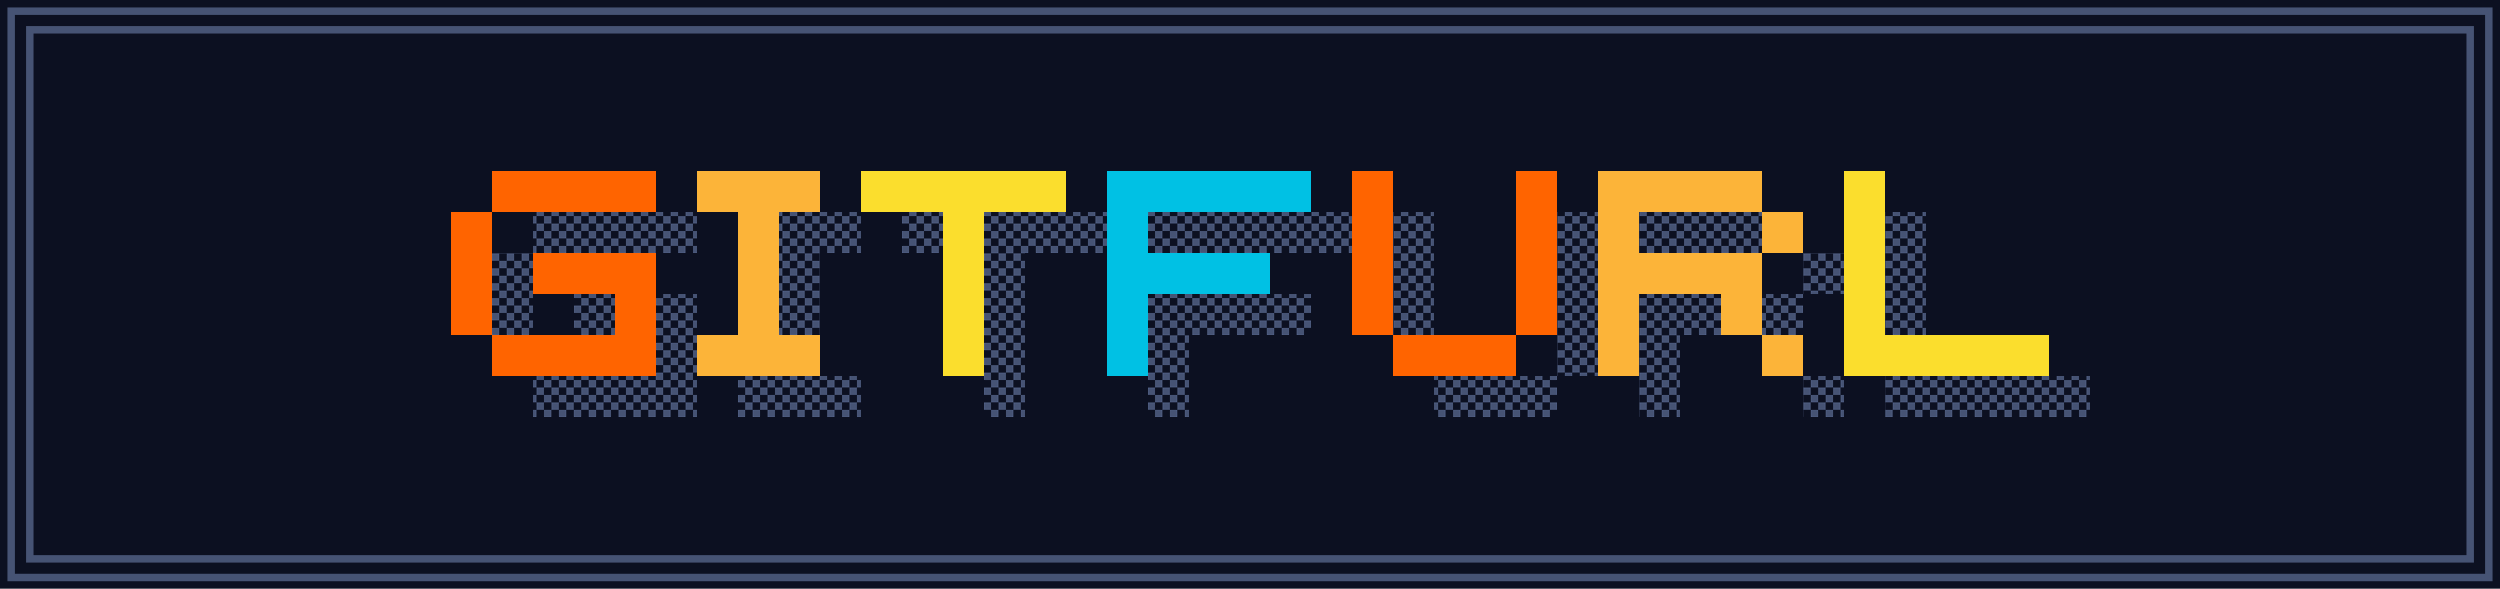
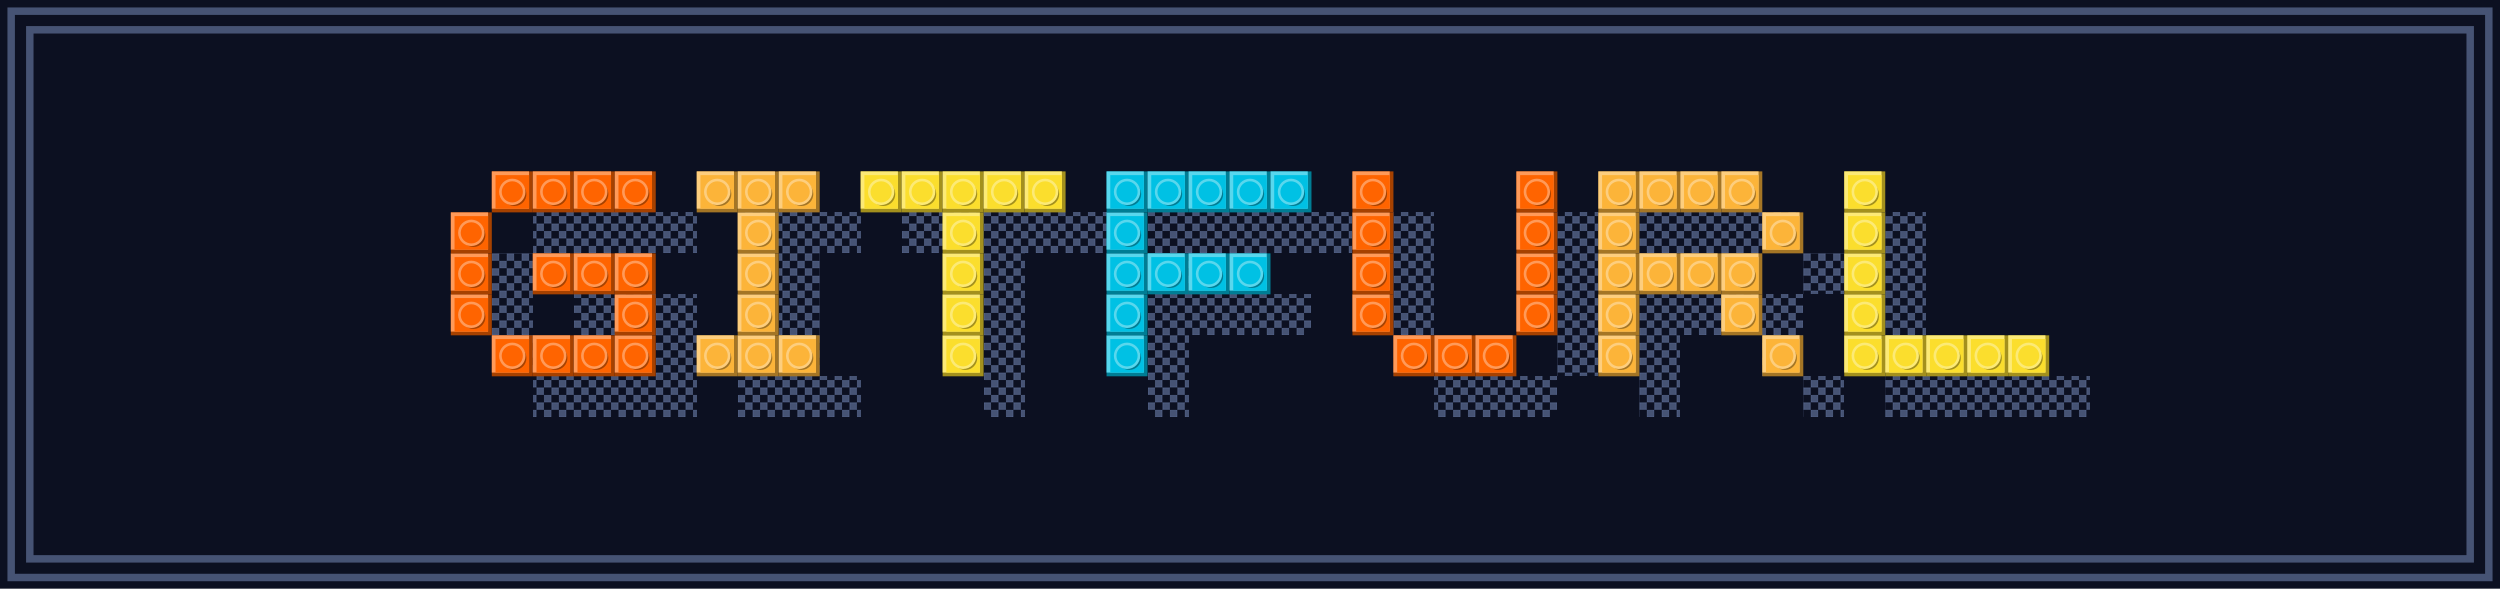
<svg xmlns="http://www.w3.org/2000/svg" viewBox="0 0 671 158" width="1342" height="316" role="img" aria-labelledby="t">
  <rect width="671" height="158" fill="#0C1021" />
  <rect x="3" y="3" width="665" height="152" fill="none" stroke="#465374" stroke-width="2" />
  <rect x="8" y="8" width="655" height="142" fill="none" stroke="#465374" stroke-width="2" />
  <defs>
    <pattern id="d" width="4" height="4" patternUnits="userSpaceOnUse">
      <rect width="2" height="2" fill="#465374" />
      <rect x="2" y="2" width="2" height="2" fill="#465374" />
    </pattern>
+     <g id="k0">
+       <rect width="11" height="11" fill="#A64100" />
+       <rect width="10" height="10" fill="#FF9A59" />
+       <rect x="1" y="1" width="9" height="9" fill="#FF6400" />
+       <circle cx="6.1" cy="6.1" r="3.19" fill="#A64100" />
+       <circle cx="5.5" cy="5.5" r="3.19" fill="#FF6400" stroke="#FF9A59" stroke-width=".7" />
+     </g>
+     <g id="k1">
+       <rect width="11" height="11" fill="#A47525" />
+       <rect width="10" height="10" fill="#FDCE7E" />
+       <rect x="1" y="1" width="9" height="9" fill="#FCB439" />
+       <circle cx="6.1" cy="6.1" r="3.19" fill="#A47525" />
+       <circle cx="5.5" cy="5.5" r="3.19" fill="#FCB439" stroke="#FDCE7E" stroke-width=".7" />
+     </g>
+     <g id="k2">
+       <rect width="11" height="11" fill="#A3901D" />
+       <rect width="10" height="10" fill="#FCEA76" />
+       <rect x="1" y="1" width="9" height="9" fill="#FBDE2D" />
+       <circle cx="6.1" cy="6.1" r="3.19" fill="#A3901D" />
+       <circle cx="5.5" cy="5.5" r="3.19" fill="#FBDE2D" stroke="#FCEA76" stroke-width=".7" />
+     </g>
+     <g id="k3">
+       <rect width="11" height="11" fill="#007D94" />
+       <rect width="10" height="10" fill="#59D7ED" />
+       <rect x="1" y="1" width="9" height="9" fill="#00C1E4" />
+       <circle cx="6.1" cy="6.1" r="3.19" fill="#007D94" />
+       <circle cx="5.5" cy="5.5" r="3.19" fill="#00C1E4" stroke="#59D7ED" stroke-width=".7" />
+     </g>
  </defs>
-   <path d="M143 57h11v11h-11zM154 57h11v11h-11zM165 57h11v11h-11zM176 57h11v11h-11zM132 68h11v11h-11zM132 79h11v11h-11zM154 79h11v11h-11zM165 79h11v11h-11zM176 79h11v11h-11zM132 90h11v11h-11zM176 90h11v11h-11zM143 101h11v11h-11zM154 101h11v11h-11zM165 101h11v11h-11zM176 101h11v11h-11zM198 57h11v11h-11zM209 57h11v11h-11zM220 57h11v11h-11zM209 68h11v11h-11zM209 79h11v11h-11zM209 90h11v11h-11zM198 101h11v11h-11zM209 101h11v11h-11zM220 101h11v11h-11zM242 57h11v11h-11zM253 57h11v11h-11zM264 57h11v11h-11zM275 57h11v11h-11zM286 57h11v11h-11zM264 68h11v11h-11zM264 79h11v11h-11zM264 90h11v11h-11zM264 101h11v11h-11zM308 57h11v11h-11zM319 57h11v11h-11zM330 57h11v11h-11zM341 57h11v11h-11zM352 57h11v11h-11zM308 68h11v11h-11zM308 79h11v11h-11zM319 79h11v11h-11zM330 79h11v11h-11zM341 79h11v11h-11zM308 90h11v11h-11zM308 101h11v11h-11zM374 57h11v11h-11zM418 57h11v11h-11zM374 68h11v11h-11zM418 68h11v11h-11zM374 79h11v11h-11zM418 79h11v11h-11zM374 90h11v11h-11zM418 90h11v11h-11zM385 101h11v11h-11zM396 101h11v11h-11zM407 101h11v11h-11zM440 57h11v11h-11zM451 57h11v11h-11zM462 57h11v11h-11zM473 57h11v11h-11zM440 68h11v11h-11zM484 68h11v11h-11zM440 79h11v11h-11zM451 79h11v11h-11zM462 79h11v11h-11zM473 79h11v11h-11zM440 90h11v11h-11zM473 90h11v11h-11zM440 101h11v11h-11zM484 101h11v11h-11zM506 57h11v11h-11zM506 68h11v11h-11zM506 79h11v11h-11zM506 90h11v11h-11zM506 101h11v11h-11zM517 101h11v11h-11zM528 101h11v11h-11zM539 101h11v11h-11zM550 101h11v11h-11z" fill="url(#d)" shape-rendering="crispEdges" />
-   <path d="M132 46h11v11h-11zM143 46h11v11h-11zM154 46h11v11h-11zM165 46h11v11h-11zM121 57h11v11h-11zM121 68h11v11h-11zM143 68h11v11h-11zM154 68h11v11h-11zM165 68h11v11h-11zM121 79h11v11h-11zM165 79h11v11h-11zM132 90h11v11h-11zM143 90h11v11h-11zM154 90h11v11h-11zM165 90h11v11h-11z" fill="#FF6400" shape-rendering="crispEdges" />
-   <path d="M187 46h11v11h-11zM198 46h11v11h-11zM209 46h11v11h-11zM198 57h11v11h-11zM198 68h11v11h-11zM198 79h11v11h-11zM187 90h11v11h-11zM198 90h11v11h-11zM209 90h11v11h-11z" fill="#FCB439" shape-rendering="crispEdges" />
-   <path d="M231 46h11v11h-11zM242 46h11v11h-11zM253 46h11v11h-11zM264 46h11v11h-11zM275 46h11v11h-11zM253 57h11v11h-11zM253 68h11v11h-11zM253 79h11v11h-11zM253 90h11v11h-11z" fill="#FBDE2D" shape-rendering="crispEdges" />
-   <path d="M297 46h11v11h-11zM308 46h11v11h-11zM319 46h11v11h-11zM330 46h11v11h-11zM341 46h11v11h-11zM297 57h11v11h-11zM297 68h11v11h-11zM308 68h11v11h-11zM319 68h11v11h-11zM330 68h11v11h-11zM297 79h11v11h-11zM297 90h11v11h-11z" fill="#00C1E4" shape-rendering="crispEdges" />
-   <path d="M363 46h11v11h-11zM407 46h11v11h-11zM363 57h11v11h-11zM407 57h11v11h-11zM363 68h11v11h-11zM407 68h11v11h-11zM363 79h11v11h-11zM407 79h11v11h-11zM374 90h11v11h-11zM385 90h11v11h-11zM396 90h11v11h-11z" fill="#FF6400" shape-rendering="crispEdges" />
-   <path d="M429 46h11v11h-11zM440 46h11v11h-11zM451 46h11v11h-11zM462 46h11v11h-11zM429 57h11v11h-11zM473 57h11v11h-11zM429 68h11v11h-11zM440 68h11v11h-11zM451 68h11v11h-11zM462 68h11v11h-11zM429 79h11v11h-11zM462 79h11v11h-11zM429 90h11v11h-11zM473 90h11v11h-11z" fill="#FCB439" shape-rendering="crispEdges" />
-   <path d="M495 46h11v11h-11zM495 57h11v11h-11zM495 68h11v11h-11zM495 79h11v11h-11zM495 90h11v11h-11zM506 90h11v11h-11zM517 90h11v11h-11zM528 90h11v11h-11zM539 90h11v11h-11z" fill="#FBDE2D" shape-rendering="crispEdges" />
+   <style>.b{animation:drop 15s linear infinite both}.s{animation:fade 15s linear 2.74s infinite both}@keyframes drop{0%{transform:translateY(-70px);opacity:0;animation-timing-function:cubic-bezier(.3,1.45,.55,1)}3.33%{transform:none;opacity:1}88%{transform:none;opacity:1}92%,100%{transform:translateY(0);opacity:0}}@keyframes fade{0%{opacity:0}3.33%,72%{opacity:1}76%,100%{opacity:0}}@media (prefers-reduced-motion:reduce){.b,.s{animation:none}}</style>
+   <path class="s" d="M143 57h11v11h-11zM154 57h11v11h-11zM165 57h11v11h-11zM176 57h11v11h-11zM132 68h11v11h-11zM132 79h11v11h-11zM154 79h11v11h-11zM165 79h11v11h-11zM176 79h11v11h-11zM132 90h11v11h-11zM176 90h11v11h-11zM143 101h11v11h-11zM154 101h11v11h-11zM165 101h11v11h-11zM176 101h11v11h-11zM198 57h11v11h-11zM209 57h11v11h-11zM220 57h11v11h-11zM209 68h11v11h-11zM209 79h11v11h-11zM209 90h11v11h-11zM198 101h11v11h-11zM209 101h11v11h-11zM220 101h11v11h-11zM242 57h11v11h-11zM253 57h11v11h-11zM264 57h11v11h-11zM275 57h11v11h-11zM286 57h11v11h-11zM264 68h11v11h-11zM264 79h11v11h-11zM264 90h11v11h-11zM264 101h11v11h-11zM308 57h11v11h-11zM319 57h11v11h-11zM330 57h11v11h-11zM341 57h11v11h-11zM352 57h11v11h-11zM308 68h11v11h-11zM308 79h11v11h-11zM319 79h11v11h-11zM330 79h11v11h-11zM341 79h11v11h-11zM308 90h11v11h-11zM308 101h11v11h-11zM374 57h11v11h-11zM418 57h11v11h-11zM374 68h11v11h-11zM418 68h11v11h-11zM374 79h11v11h-11zM418 79h11v11h-11zM374 90h11v11h-11zM418 90h11v11h-11zM385 101h11v11h-11zM396 101h11v11h-11zM407 101h11v11h-11zM440 57h11v11h-11zM451 57h11v11h-11zM462 57h11v11h-11zM473 57h11v11h-11zM440 68h11v11h-11zM484 68h11v11h-11zM440 79h11v11h-11zM451 79h11v11h-11zM462 79h11v11h-11zM473 79h11v11h-11zM440 90h11v11h-11zM473 90h11v11h-11zM440 101h11v11h-11zM484 101h11v11h-11zM506 57h11v11h-11zM506 68h11v11h-11zM506 79h11v11h-11zM506 90h11v11h-11zM506 101h11v11h-11zM517 101h11v11h-11zM528 101h11v11h-11zM539 101h11v11h-11zM550 101h11v11h-11z" fill="url(#d)" shape-rendering="crispEdges" />
+   <use href="#k0" x="132" y="90" class="b" style="animation-delay:0.025s" />
+   <use href="#k0" x="143" y="90" class="b" style="animation-delay:0.050s" />
+   <use href="#k0" x="154" y="90" class="b" style="animation-delay:0.075s" />
+   <use href="#k0" x="165" y="90" class="b" style="animation-delay:0.100s" />
+   <use href="#k0" x="121" y="79" class="b" style="animation-delay:0.070s" />
+   <use href="#k0" x="165" y="79" class="b" style="animation-delay:0.170s" />
+   <use href="#k0" x="121" y="68" class="b" style="animation-delay:0.140s" />
+   <use href="#k0" x="143" y="68" class="b" style="animation-delay:0.190s" />
+   <use href="#k0" x="154" y="68" class="b" style="animation-delay:0.215s" />
+   <use href="#k0" x="165" y="68" class="b" style="animation-delay:0.240s" />
+   <use href="#k0" x="121" y="57" class="b" style="animation-delay:0.210s" />
+   <use href="#k0" x="132" y="46" class="b" style="animation-delay:0.305s" />
+   <use href="#k0" x="143" y="46" class="b" style="animation-delay:0.330s" />
+   <use href="#k0" x="154" y="46" class="b" style="animation-delay:0.355s" />
+   <use href="#k0" x="165" y="46" class="b" style="animation-delay:0.380s" />
+   <use href="#k1" x="187" y="90" class="b" style="animation-delay:0.320s" />
+   <use href="#k1" x="198" y="90" class="b" style="animation-delay:0.345s" />
+   <use href="#k1" x="209" y="90" class="b" style="animation-delay:0.370s" />
+   <use href="#k1" x="198" y="79" class="b" style="animation-delay:0.415s" />
+   <use href="#k1" x="198" y="68" class="b" style="animation-delay:0.485s" />
+   <use href="#k1" x="198" y="57" class="b" style="animation-delay:0.555s" />
+   <use href="#k1" x="187" y="46" class="b" style="animation-delay:0.600s" />
+   <use href="#k1" x="198" y="46" class="b" style="animation-delay:0.625s" />
+   <use href="#k1" x="209" y="46" class="b" style="animation-delay:0.650s" />
+   <use href="#k2" x="253" y="90" class="b" style="animation-delay:0.690s" />
+   <use href="#k2" x="253" y="79" class="b" style="animation-delay:0.760s" />
+   <use href="#k2" x="253" y="68" class="b" style="animation-delay:0.830s" />
+   <use href="#k2" x="253" y="57" class="b" style="animation-delay:0.900s" />
+   <use href="#k2" x="231" y="46" class="b" style="animation-delay:0.920s" />
+   <use href="#k2" x="242" y="46" class="b" style="animation-delay:0.945s" />
+   <use href="#k2" x="253" y="46" class="b" style="animation-delay:0.970s" />
+   <use href="#k2" x="264" y="46" class="b" style="animation-delay:0.995s" />
+   <use href="#k2" x="275" y="46" class="b" style="animation-delay:1.020s" />
+   <use href="#k3" x="297" y="90" class="b" style="animation-delay:0.960s" />
+   <use href="#k3" x="297" y="79" class="b" style="animation-delay:1.030s" />
+   <use href="#k3" x="297" y="68" class="b" style="animation-delay:1.100s" />
+   <use href="#k3" x="308" y="68" class="b" style="animation-delay:1.125s" />
+   <use href="#k3" x="319" y="68" class="b" style="animation-delay:1.150s" />
+   <use href="#k3" x="330" y="68" class="b" style="animation-delay:1.175s" />
+   <use href="#k3" x="297" y="57" class="b" style="animation-delay:1.170s" />
+   <use href="#k3" x="297" y="46" class="b" style="animation-delay:1.240s" />
+   <use href="#k3" x="308" y="46" class="b" style="animation-delay:1.265s" />
+   <use href="#k3" x="319" y="46" class="b" style="animation-delay:1.290s" />
+   <use href="#k3" x="330" y="46" class="b" style="animation-delay:1.315s" />
+   <use href="#k3" x="341" y="46" class="b" style="animation-delay:1.340s" />
+   <use href="#k0" x="374" y="90" class="b" style="animation-delay:1.305s" />
+   <use href="#k0" x="385" y="90" class="b" style="animation-delay:1.330s" />
+   <use href="#k0" x="396" y="90" class="b" style="animation-delay:1.355s" />
+   <use href="#k0" x="363" y="79" class="b" style="animation-delay:1.350s" />
+   <use href="#k0" x="407" y="79" class="b" style="animation-delay:1.450s" />
+   <use href="#k0" x="363" y="68" class="b" style="animation-delay:1.420s" />
+   <use href="#k0" x="407" y="68" class="b" style="animation-delay:1.520s" />
+   <use href="#k0" x="363" y="57" class="b" style="animation-delay:1.490s" />
+   <use href="#k0" x="407" y="57" class="b" style="animation-delay:1.590s" />
+   <use href="#k0" x="363" y="46" class="b" style="animation-delay:1.560s" />
+   <use href="#k0" x="407" y="46" class="b" style="animation-delay:1.660s" />
+   <use href="#k1" x="429" y="90" class="b" style="animation-delay:1.600s" />
+   <use href="#k1" x="473" y="90" class="b" style="animation-delay:1.700s" />
+   <use href="#k1" x="429" y="79" class="b" style="animation-delay:1.670s" />
+   <use href="#k1" x="462" y="79" class="b" style="animation-delay:1.745s" />
+   <use href="#k1" x="429" y="68" class="b" style="animation-delay:1.740s" />
+   <use href="#k1" x="440" y="68" class="b" style="animation-delay:1.765s" />
+   <use href="#k1" x="451" y="68" class="b" style="animation-delay:1.790s" />
+   <use href="#k1" x="462" y="68" class="b" style="animation-delay:1.815s" />
+   <use href="#k1" x="429" y="57" class="b" style="animation-delay:1.810s" />
+   <use href="#k1" x="473" y="57" class="b" style="animation-delay:1.910s" />
+   <use href="#k1" x="429" y="46" class="b" style="animation-delay:1.880s" />
+   <use href="#k1" x="440" y="46" class="b" style="animation-delay:1.905s" />
+   <use href="#k1" x="451" y="46" class="b" style="animation-delay:1.930s" />
+   <use href="#k1" x="462" y="46" class="b" style="animation-delay:1.955s" />
+   <use href="#k2" x="495" y="90" class="b" style="animation-delay:1.920s" />
+   <use href="#k2" x="506" y="90" class="b" style="animation-delay:1.945s" />
+   <use href="#k2" x="517" y="90" class="b" style="animation-delay:1.970s" />
+   <use href="#k2" x="528" y="90" class="b" style="animation-delay:1.995s" />
+   <use href="#k2" x="539" y="90" class="b" style="animation-delay:2.020s" />
+   <use href="#k2" x="495" y="79" class="b" style="animation-delay:1.990s" />
+   <use href="#k2" x="495" y="68" class="b" style="animation-delay:2.060s" />
+   <use href="#k2" x="495" y="57" class="b" style="animation-delay:2.130s" />
+   <use href="#k2" x="495" y="46" class="b" style="animation-delay:2.200s" />
</svg>
